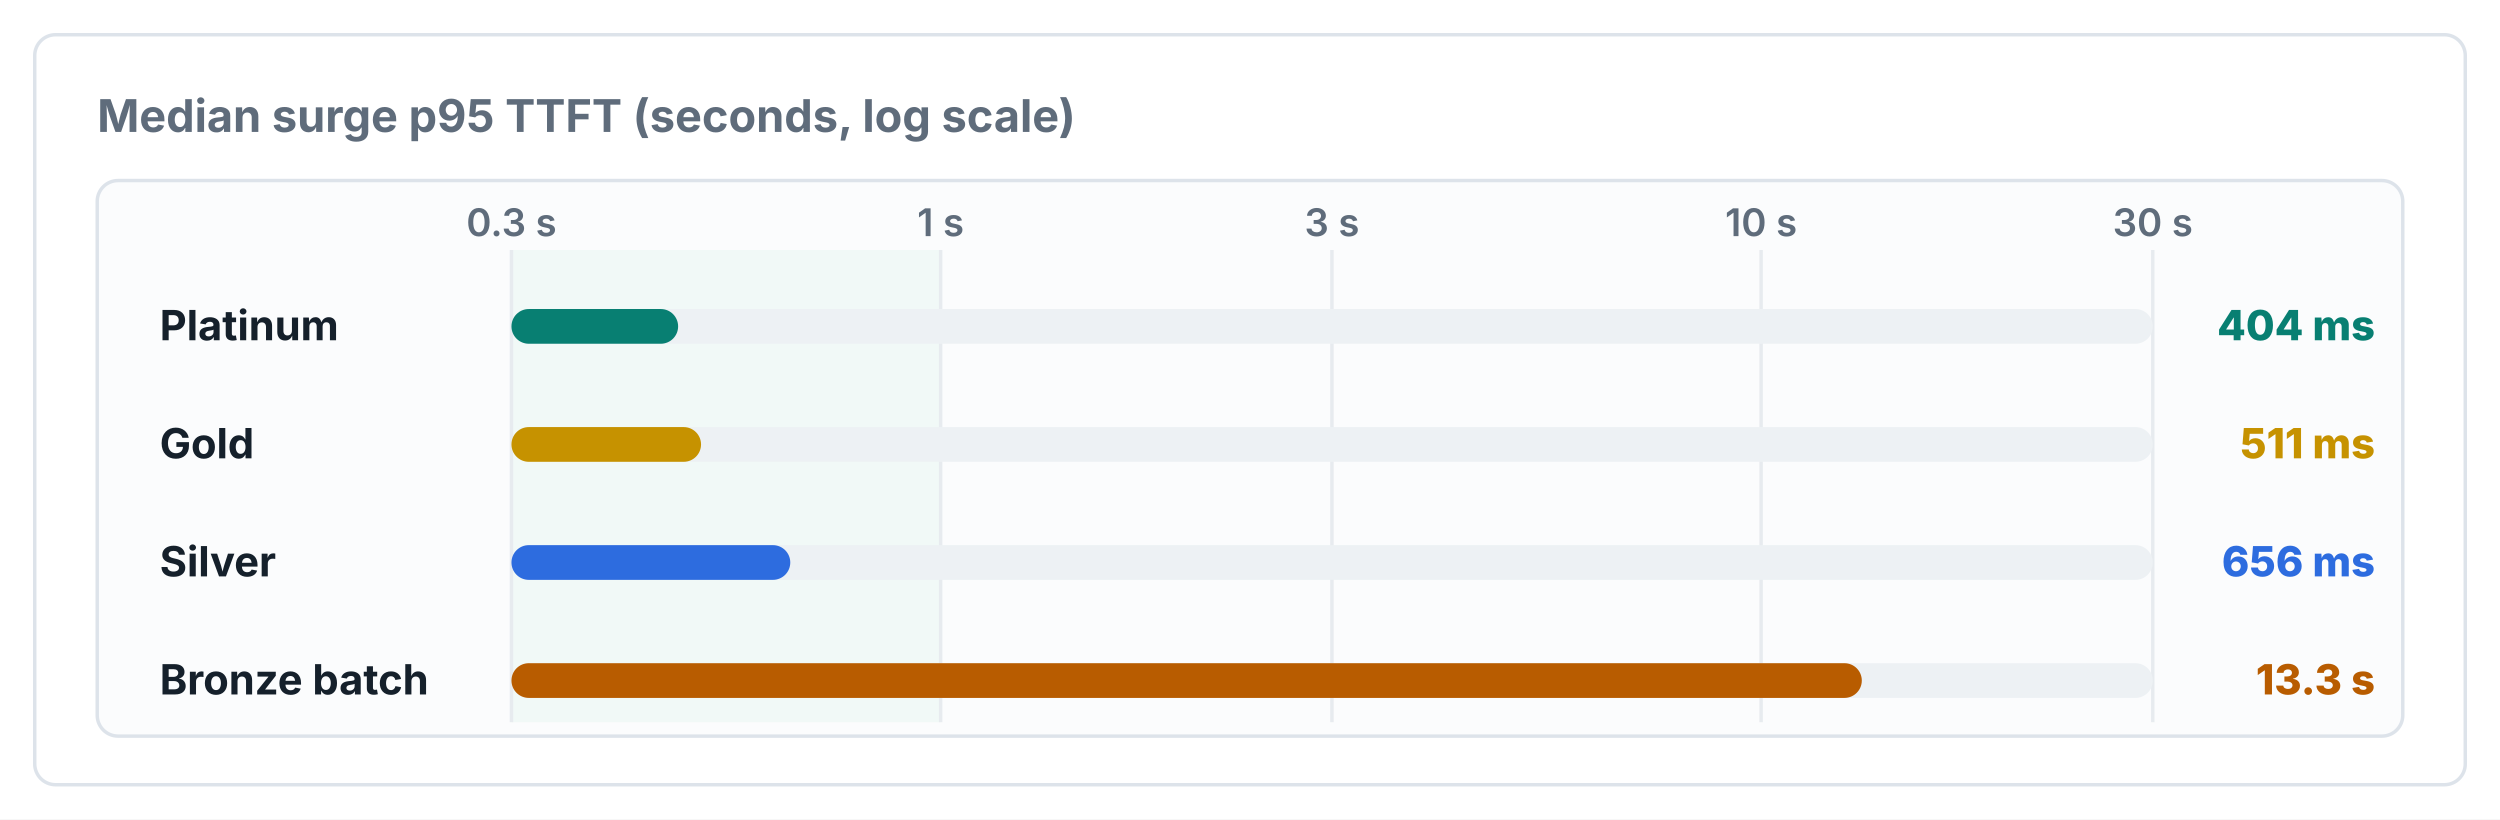
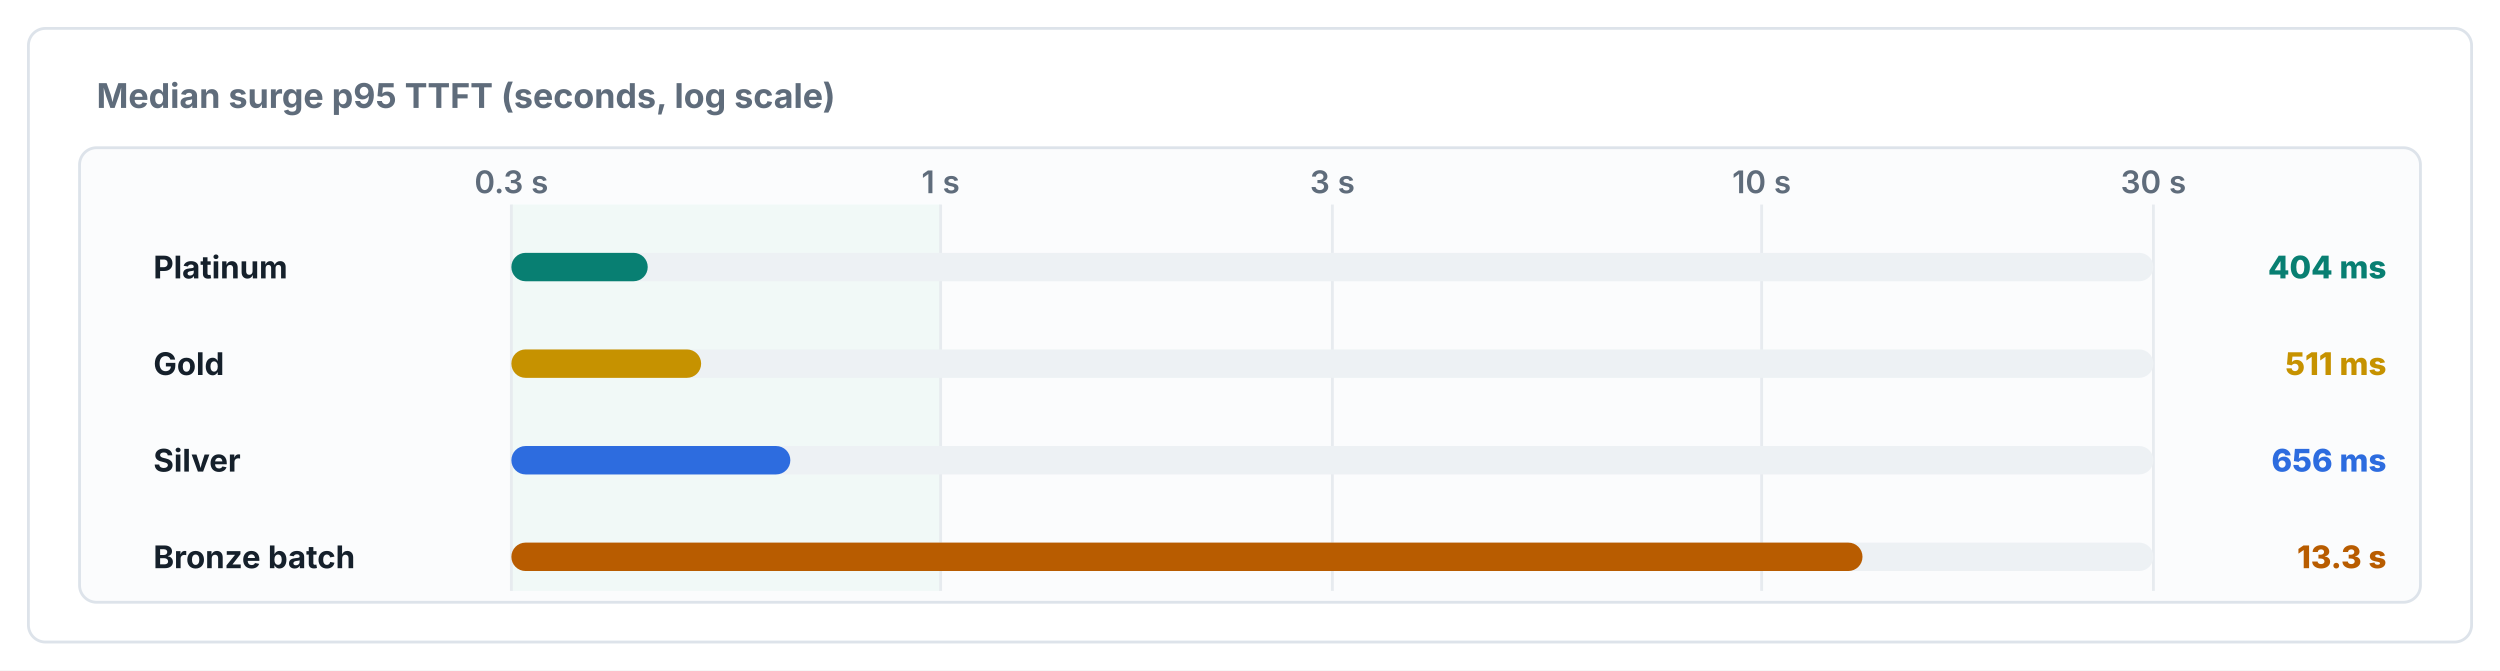
- <svg xmlns="http://www.w3.org/2000/svg" width="720" height="236" viewBox="0 0 720 236" role="img" aria-label="Platinum, gold, and silver traffic stayed below one second median surge p95 TTFT while bronze batch exceeded 13 seconds.">
+ <svg xmlns="http://www.w3.org/2000/svg" width="880" height="236" viewBox="0 0 880 236" role="img" aria-label="Platinum, gold, and silver traffic stayed below one second median surge p95 TTFT while bronze batch exceeded 13 seconds.">
  <style>text{font-family:system-ui,-apple-system,sans-serif}</style>
-   <rect width="720" height="236" fill="#ffffff" />
-   <rect x="10" y="10" width="700" height="216" rx="6" fill="#ffffff" stroke="#dde3ea" />
-   <text x="28.0" y="38.0" fill="#5f6c7b" font-size="13" font-weight="700" text-anchor="start">Median surge p95 TTFT (seconds, log scale)</text>
-   <rect x="28" y="52" width="664" height="160" rx="6" fill="#fbfcfd" stroke="#dde3ea" />
-   <rect x="147.3" y="72.0" width="123.6" height="136.0" fill="#eef8f6" opacity="0.75" />
-   <line x1="147.3" y1="72.0" x2="147.3" y2="208.0" stroke="#e7ebef" />
-   <text x="147.3" y="68.0" fill="#5f6c7b" font-size="11" font-weight="600" text-anchor="middle">0.3 s</text>
-   <line x1="270.9" y1="72.0" x2="270.9" y2="208.0" stroke="#e7ebef" />
-   <text x="270.9" y="68.0" fill="#5f6c7b" font-size="11" font-weight="600" text-anchor="middle">1 s</text>
-   <line x1="383.6" y1="72.0" x2="383.6" y2="208.0" stroke="#e7ebef" />
-   <text x="383.6" y="68.0" fill="#5f6c7b" font-size="11" font-weight="600" text-anchor="middle">3 s</text>
-   <line x1="507.2" y1="72.0" x2="507.2" y2="208.0" stroke="#e7ebef" />
-   <text x="507.2" y="68.0" fill="#5f6c7b" font-size="11" font-weight="600" text-anchor="middle">10 s</text>
-   <line x1="620.0" y1="72.0" x2="620.0" y2="208.0" stroke="#e7ebef" />
-   <text x="620.0" y="68.0" fill="#5f6c7b" font-size="11" font-weight="600" text-anchor="middle">30 s</text>
-   <text x="46.0" y="98.0" fill="#15202b" font-size="12" font-weight="720" text-anchor="start">Platinum</text>
-   <rect x="147.3" y="89.0" width="472.7" height="10" rx="5" fill="#edf1f4" />
-   <rect x="147.3" y="89.0" width="48.0" height="10" rx="5" fill="#087f72" />
-   <text x="684.0" y="98.0" fill="#087f72" font-size="12" font-weight="800" text-anchor="end">404 ms</text>
-   <text x="46.0" y="132.0" fill="#15202b" font-size="12" font-weight="720" text-anchor="start">Gold</text>
-   <rect x="147.3" y="123.0" width="472.7" height="10" rx="5" fill="#edf1f4" />
-   <rect x="147.3" y="123.0" width="54.6" height="10" rx="5" fill="#c69200" />
-   <text x="684.0" y="132.0" fill="#c69200" font-size="12" font-weight="800" text-anchor="end">511 ms</text>
-   <text x="46.0" y="166.0" fill="#15202b" font-size="12" font-weight="720" text-anchor="start">Silver</text>
-   <rect x="147.3" y="157.0" width="472.7" height="10" rx="5" fill="#edf1f4" />
-   <rect x="147.3" y="157.0" width="80.3" height="10" rx="5" fill="#2d6cdf" />
-   <text x="684.0" y="166.0" fill="#2d6cdf" font-size="12" font-weight="800" text-anchor="end">656 ms</text>
-   <text x="46.0" y="200.0" fill="#15202b" font-size="12" font-weight="720" text-anchor="start">Bronze batch</text>
-   <rect x="147.3" y="191.0" width="472.7" height="10" rx="5" fill="#edf1f4" />
-   <rect x="147.3" y="191.0" width="388.9" height="10" rx="5" fill="#b85c00" />
-   <text x="684.0" y="200.0" fill="#b85c00" font-size="12" font-weight="800" text-anchor="end">13.3 s</text>
+   <rect width="880" height="236" fill="#ffffff" />
+   <rect x="10" y="10" width="860" height="216" rx="6" fill="#ffffff" stroke="#dde3ea" />
+   <text x="34.0" y="38.0" fill="#5f6c7b" font-size="12" font-weight="700" text-anchor="start">Median surge p95 TTFT (seconds, log scale)</text>
+   <rect x="28" y="52" width="824" height="160" rx="6" fill="#fbfcfd" stroke="#dde3ea" />
+   <rect x="180.0" y="72.0" width="151.1" height="136.0" fill="#eef8f6" opacity="0.75" />
+   <line x1="180.0" y1="72.0" x2="180.0" y2="208.0" stroke="#e7ebef" />
+   <text x="180.0" y="68.0" fill="#5f6c7b" font-size="11" font-weight="600" text-anchor="middle">0.3 s</text>
+   <line x1="331.1" y1="72.0" x2="331.1" y2="208.0" stroke="#e7ebef" />
+   <text x="331.1" y="68.0" fill="#5f6c7b" font-size="11" font-weight="600" text-anchor="middle">1 s</text>
+   <line x1="469.0" y1="72.0" x2="469.0" y2="208.0" stroke="#e7ebef" />
+   <text x="469.0" y="68.0" fill="#5f6c7b" font-size="11" font-weight="600" text-anchor="middle">3 s</text>
+   <line x1="620.1" y1="72.0" x2="620.1" y2="208.0" stroke="#e7ebef" />
+   <text x="620.1" y="68.0" fill="#5f6c7b" font-size="11" font-weight="600" text-anchor="middle">10 s</text>
+   <line x1="758.0" y1="72.0" x2="758.0" y2="208.0" stroke="#e7ebef" />
+   <text x="758.0" y="68.0" fill="#5f6c7b" font-size="11" font-weight="600" text-anchor="middle">30 s</text>
+   <text x="54.0" y="98.0" fill="#15202b" font-size="11" font-weight="720" text-anchor="start">Platinum</text>
+   <rect x="180.0" y="89.0" width="578.0" height="10" rx="5" fill="#edf1f4" />
+   <rect x="180.0" y="89.0" width="48.0" height="10" rx="5" fill="#087f72" />
+   <text x="840.0" y="98.0" fill="#087f72" font-size="11" font-weight="800" text-anchor="end">404 ms</text>
+   <text x="54.0" y="132.0" fill="#15202b" font-size="11" font-weight="720" text-anchor="start">Gold</text>
+   <rect x="180.0" y="123.0" width="578.0" height="10" rx="5" fill="#edf1f4" />
+   <rect x="180.0" y="123.0" width="66.8" height="10" rx="5" fill="#c69200" />
+   <text x="840.0" y="132.0" fill="#c69200" font-size="11" font-weight="800" text-anchor="end">511 ms</text>
+   <text x="54.0" y="166.0" fill="#15202b" font-size="11" font-weight="720" text-anchor="start">Silver</text>
+   <rect x="180.0" y="157.0" width="578.0" height="10" rx="5" fill="#edf1f4" />
+   <rect x="180.0" y="157.0" width="98.2" height="10" rx="5" fill="#2d6cdf" />
+   <text x="840.0" y="166.0" fill="#2d6cdf" font-size="11" font-weight="800" text-anchor="end">656 ms</text>
+   <text x="54.0" y="200.0" fill="#15202b" font-size="11" font-weight="720" text-anchor="start">Bronze batch</text>
+   <rect x="180.0" y="191.0" width="578.0" height="10" rx="5" fill="#edf1f4" />
+   <rect x="180.0" y="191.0" width="475.6" height="10" rx="5" fill="#b85c00" />
+   <text x="840.0" y="200.0" fill="#b85c00" font-size="11" font-weight="800" text-anchor="end">13.3 s</text>
</svg>
